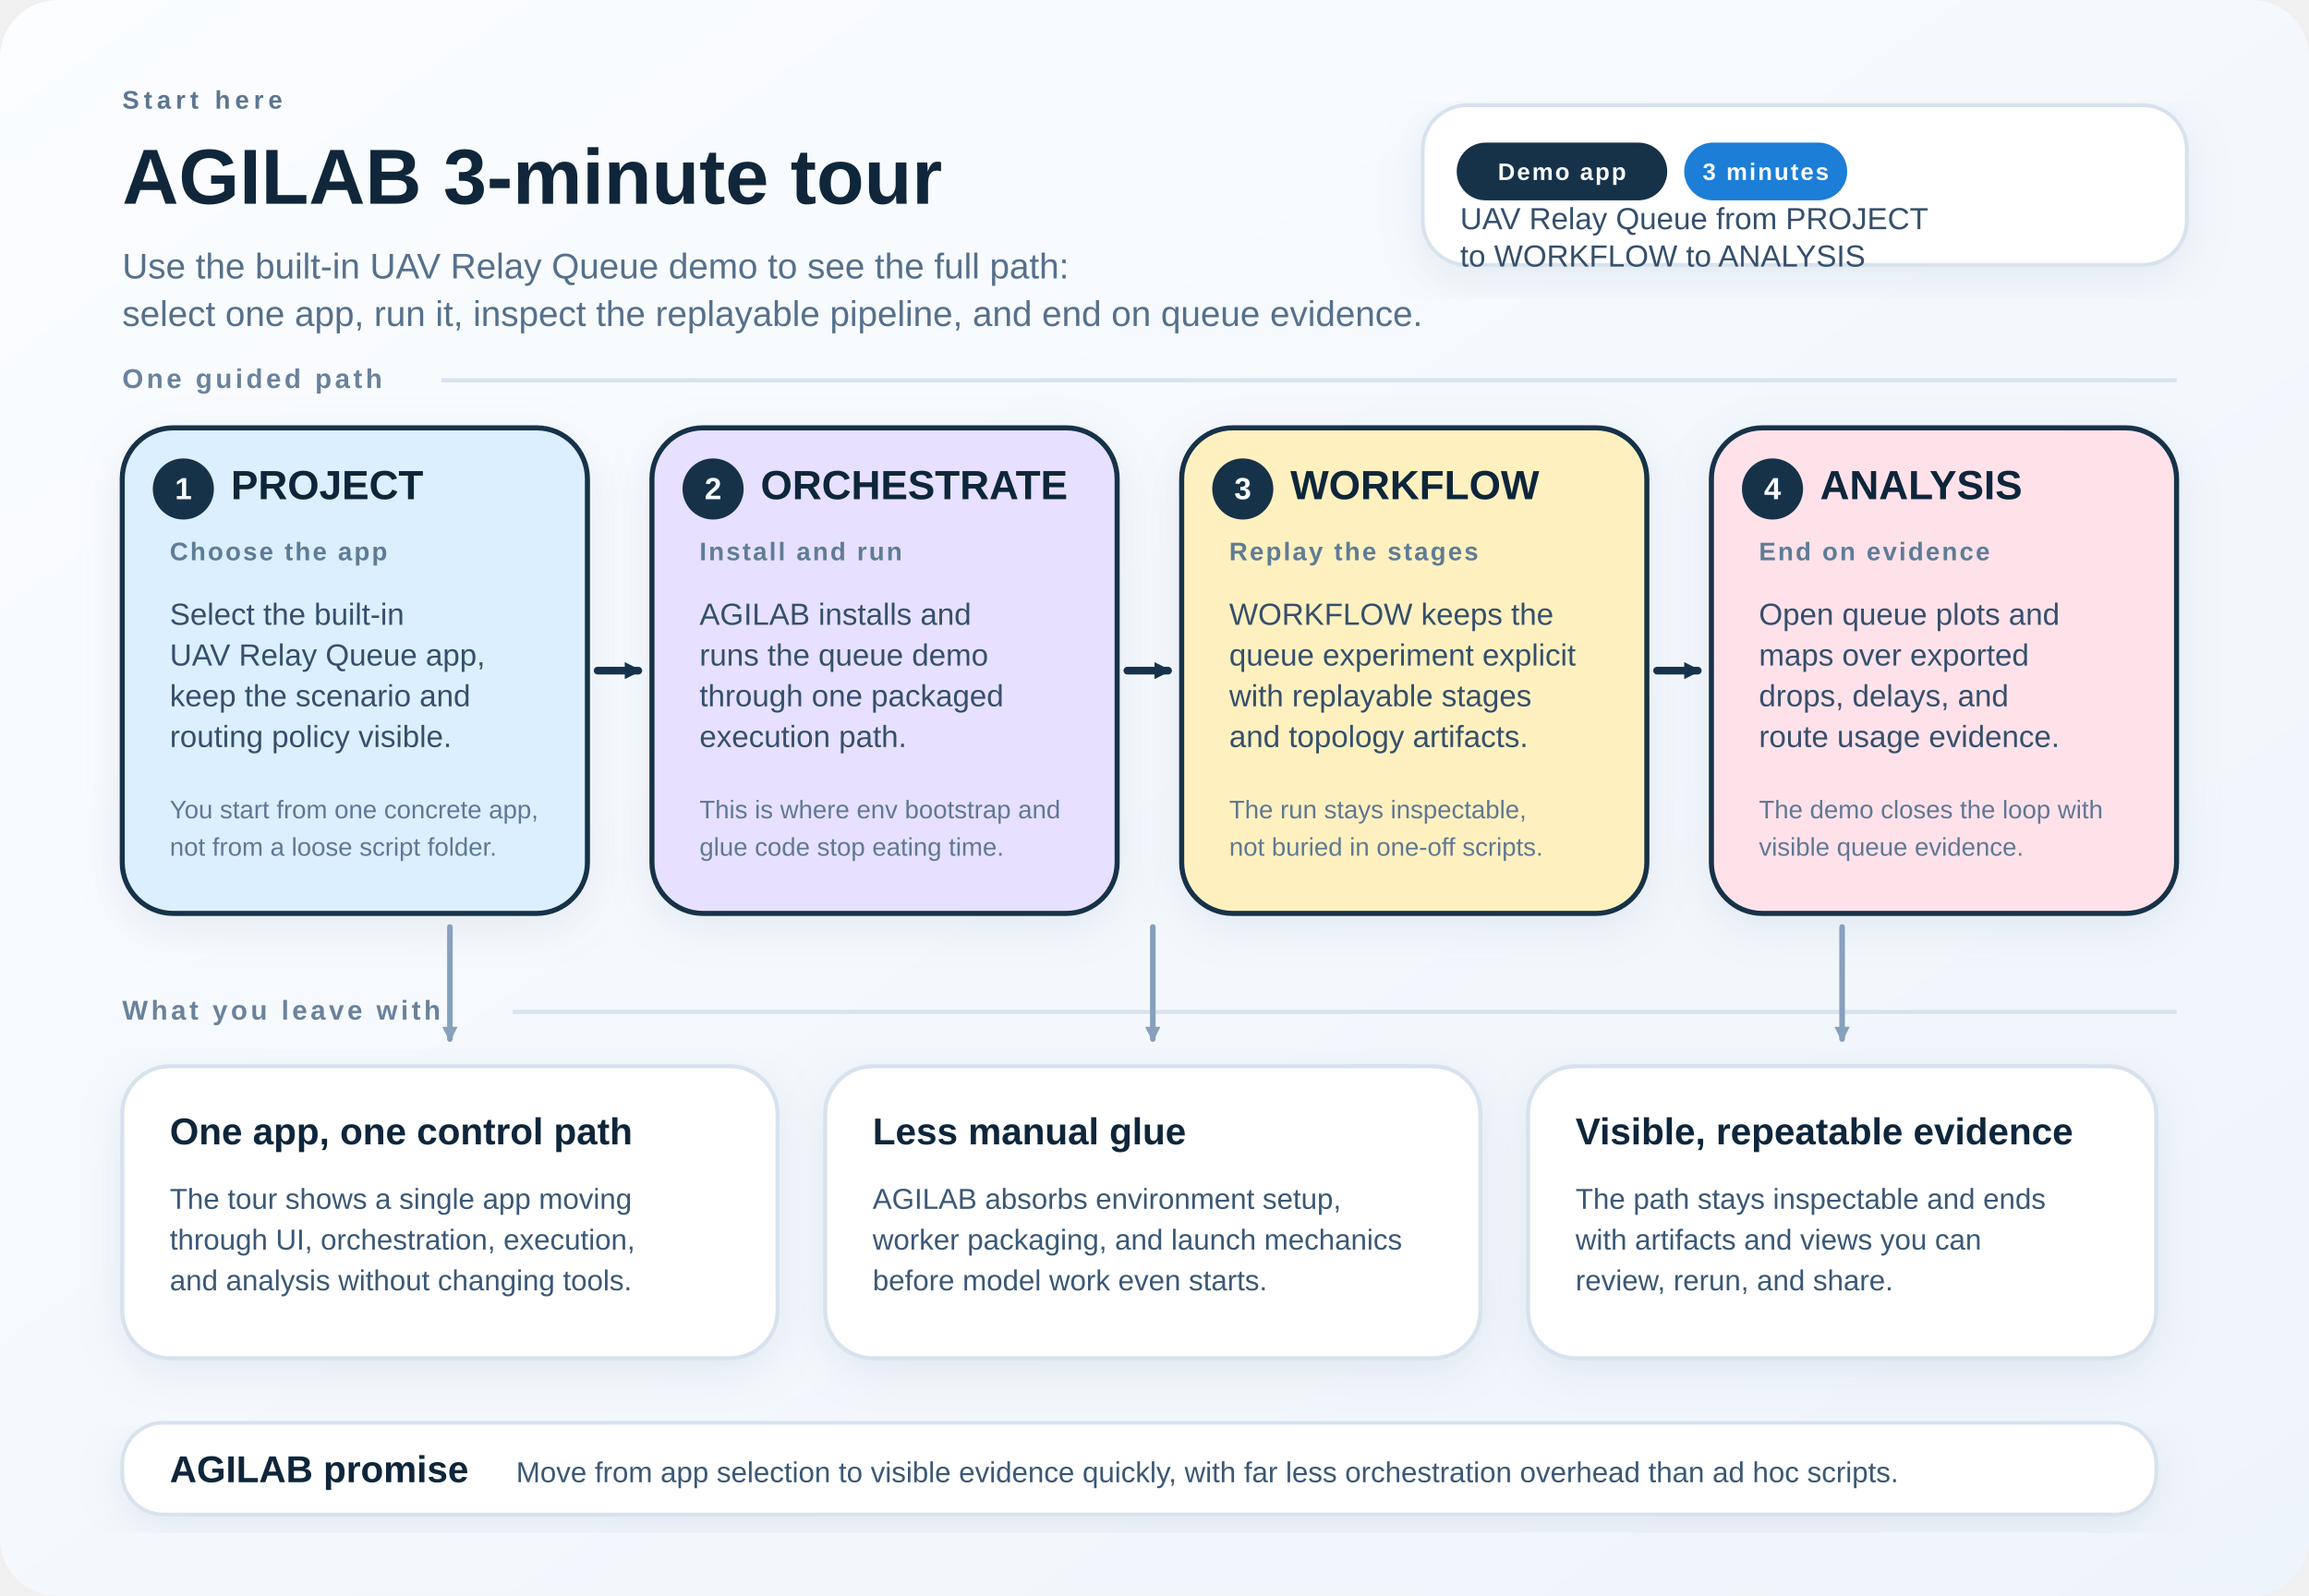
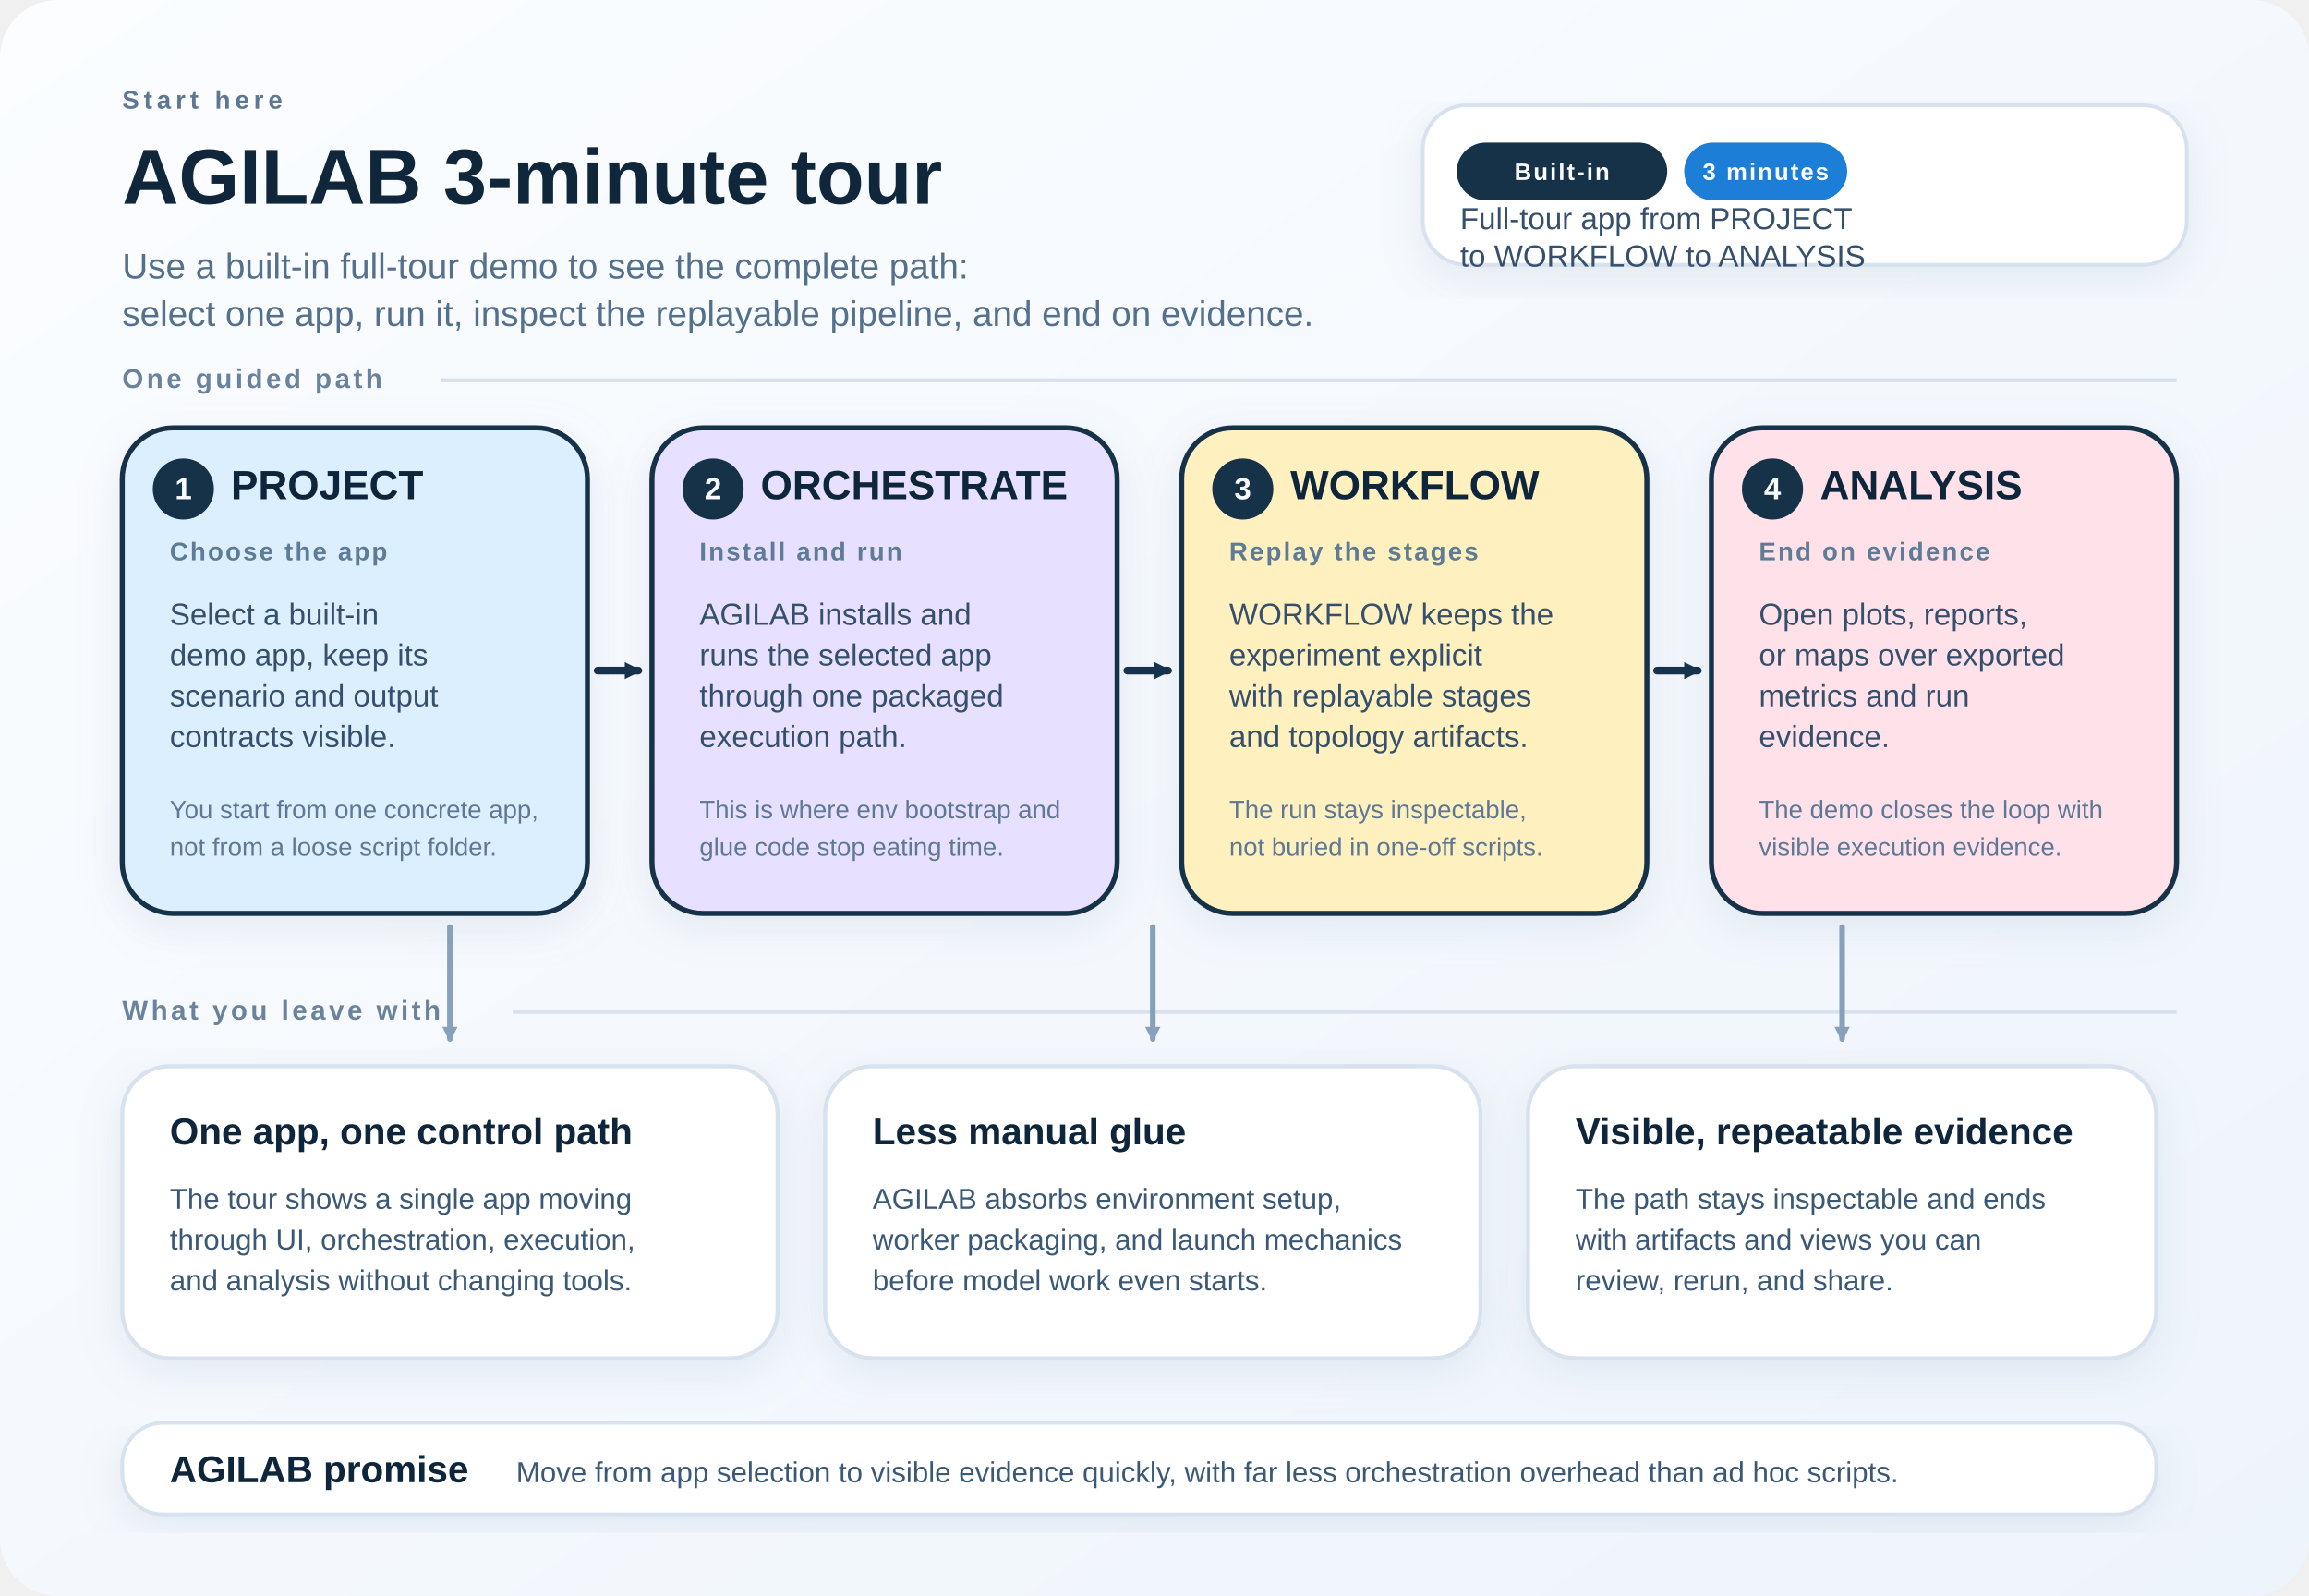
<svg xmlns="http://www.w3.org/2000/svg" width="1360" height="940" viewBox="0 0 1360 940" role="img" aria-labelledby="title desc">
  <defs>
    <style>
      text {
        font-family: Arial, Helvetica, sans-serif;
        fill: #10263a;
      }
      .title {
        font-size: 46px;
        font-weight: 700;
      }
      .subtitle {
        font-size: 21px;
        fill: #55708c;
      }
      .eyebrow {
        font-size: 15px;
        font-weight: 700;
        letter-spacing: 0.18em;
        text-transform: uppercase;
        fill: #5d7691;
      }
      .chip-text {
        font-size: 14px;
        font-weight: 700;
        letter-spacing: 0.08em;
        text-transform: uppercase;
        fill: #f8fbff;
      }
      .section-label {
        font-size: 16px;
        font-weight: 700;
        letter-spacing: 0.12em;
        text-transform: uppercase;
        fill: #6a829c;
      }
      .card-title {
        font-size: 24px;
        font-weight: 700;
      }
      .card-kicker {
        font-size: 15px;
        font-weight: 700;
        fill: #5f7b96;
        letter-spacing: 0.08em;
        text-transform: uppercase;
      }
      .body {
        font-size: 18px;
        fill: #35506d;
      }
      .mini {
        font-size: 15px;
        fill: #5f7895;
      }
      .benefit-title {
        font-size: 22px;
        font-weight: 700;
      }
      .benefit-body {
        font-size: 17px;
        fill: #3a5876;
      }
      .step {
        fill: #18324a;
      }
      .step-text {
        font-size: 18px;
        font-weight: 700;
        fill: #f8fbff;
      }
      .pill-dark {
        fill: #18324a;
      }
      .pill-accent {
        fill: #1c7ed6;
      }
      .line {
        stroke: #d7e2ee;
        stroke-width: 2.4;
      }
      .arrow {
        stroke: #17324d;
        stroke-width: 4.5;
        stroke-linecap: round;
        marker-end: url(#arrowHead);
      }
      .soft-arrow {
        stroke: #87a0bb;
        stroke-width: 3.3;
        stroke-linecap: round;
        marker-end: url(#softArrowHead);
      }
      .card-stroke {
        stroke: #16314a;
        stroke-width: 3;
      }
    </style>
    <linearGradient id="bg" x1="0%" y1="0%" x2="100%" y2="100%">
      <stop offset="0%" stop-color="#fbfdff" />
      <stop offset="100%" stop-color="#eef4fb" />
    </linearGradient>
    <filter id="shadow" x="-10%" y="-10%" width="130%" height="130%">
      <feDropShadow dx="0" dy="7" stdDeviation="12" flood-color="#8da4be" flood-opacity="0.18" />
    </filter>
    <marker id="arrowHead" markerWidth="10" markerHeight="10" refX="8" refY="5" orient="auto" markerUnits="userSpaceOnUse">
      <path d="M 0 0 L 10 5 L 0 10 z" fill="#17324d" />
    </marker>
    <marker id="softArrowHead" markerWidth="9" markerHeight="9" refX="7.2" refY="4.5" orient="auto" markerUnits="userSpaceOnUse">
      <path d="M 0 0 L 9 4.5 L 0 9 z" fill="#87a0bb" />
    </marker>
  </defs>
  <rect x="0" y="0" width="1360" height="940" rx="34" ry="34" fill="url(#bg)" />
  <g transform="translate(72,64)">
    <text class="eyebrow" x="0" y="0">Start here</text>
    <text class="title" x="0" y="56">AGILAB 3-minute tour</text>
    <text class="subtitle" x="0" y="100">
-       <tspan x="0" dy="0">Use the built-in UAV Relay Queue demo to see the full path:</tspan>
-       <tspan x="0" dy="28">select one app, run it, inspect the replayable pipeline, and end on queue evidence.</tspan>
+       <tspan x="0" dy="0">Use a built-in full-tour demo to see the complete path:</tspan>
+       <tspan x="0" dy="28">select one app, run it, inspect the replayable pipeline, and end on evidence.</tspan>
    </text>
  </g>
  <g transform="translate(838,62)" filter="url(#shadow)">
    <rect x="0" y="0" width="450" height="94" rx="26" ry="26" fill="#ffffff" stroke="#d7e2ee" stroke-width="2.2" />
    <rect x="20" y="22" width="124" height="34" rx="17" ry="17" class="pill-dark" />
-     <text class="chip-text" x="82" y="44" text-anchor="middle">Demo app</text>
+     <text class="chip-text" x="82" y="44" text-anchor="middle">Built-in</text>
    <rect x="154" y="22" width="96" height="34" rx="17" ry="17" class="pill-accent" />
    <text class="chip-text" x="202" y="44" text-anchor="middle">3 minutes</text>
    <text class="body" x="22" y="73">
-       <tspan x="22" dy="0">UAV Relay Queue from PROJECT</tspan>
+       <tspan x="22" dy="0">Full-tour app from PROJECT</tspan>
      <tspan x="22" dy="22">to WORKFLOW to ANALYSIS</tspan>
    </text>
  </g>
  <g transform="translate(72,224)">
    <text class="section-label" x="0" y="0" dominant-baseline="middle">One guided path</text>
    <line class="line" x1="188" y1="0" x2="1210" y2="0" />
  </g>
  <g transform="translate(72,252)" filter="url(#shadow)">
    <rect x="0" y="0" width="274" height="286" rx="30" ry="30" fill="#dcefff" class="card-stroke" />
    <circle class="step" cx="36" cy="36" r="18" />
    <text class="step-text" x="36" y="42" text-anchor="middle">1</text>
    <text class="card-title" x="64" y="42">PROJECT</text>
    <text class="card-kicker" x="28" y="78">Choose the app</text>
    <text class="body" x="28" y="116">
-       <tspan x="28" dy="0">Select the built-in</tspan>
-       <tspan x="28" dy="24">UAV Relay Queue app,</tspan>
-       <tspan x="28" dy="24">keep the scenario and</tspan>
-       <tspan x="28" dy="24">routing policy visible.</tspan>
+       <tspan x="28" dy="0">Select a built-in</tspan>
+       <tspan x="28" dy="24">demo app, keep its</tspan>
+       <tspan x="28" dy="24">scenario and output</tspan>
+       <tspan x="28" dy="24">contracts visible.</tspan>
    </text>
    <text class="mini" x="28" y="230">
      <tspan x="28" dy="0">You start from one concrete app,</tspan>
      <tspan x="28" dy="22">not from a loose script folder.</tspan>
    </text>
  </g>
  <g transform="translate(384,252)" filter="url(#shadow)">
    <rect x="0" y="0" width="274" height="286" rx="30" ry="30" fill="#e7e1ff" class="card-stroke" />
    <circle class="step" cx="36" cy="36" r="18" />
    <text class="step-text" x="36" y="42" text-anchor="middle">2</text>
    <text class="card-title" x="64" y="42">ORCHESTRATE</text>
    <text class="card-kicker" x="28" y="78">Install and run</text>
    <text class="body" x="28" y="116">
      <tspan x="28" dy="0">AGILAB installs and</tspan>
-       <tspan x="28" dy="24">runs the queue demo</tspan>
+       <tspan x="28" dy="24">runs the selected app</tspan>
      <tspan x="28" dy="24">through one packaged</tspan>
      <tspan x="28" dy="24">execution path.</tspan>
    </text>
    <text class="mini" x="28" y="230">
      <tspan x="28" dy="0">This is where env bootstrap and</tspan>
      <tspan x="28" dy="22">glue code stop eating time.</tspan>
    </text>
  </g>
  <g transform="translate(696,252)" filter="url(#shadow)">
    <rect x="0" y="0" width="274" height="286" rx="30" ry="30" fill="#fff1bf" class="card-stroke" />
    <circle class="step" cx="36" cy="36" r="18" />
    <text class="step-text" x="36" y="42" text-anchor="middle">3</text>
    <text class="card-title" x="64" y="42">WORKFLOW</text>
    <text class="card-kicker" x="28" y="78">Replay the stages</text>
    <text class="body" x="28" y="116">
      <tspan x="28" dy="0">WORKFLOW keeps the</tspan>
-       <tspan x="28" dy="24">queue experiment explicit</tspan>
+       <tspan x="28" dy="24">experiment explicit</tspan>
      <tspan x="28" dy="24">with replayable stages</tspan>
      <tspan x="28" dy="24">and topology artifacts.</tspan>
    </text>
    <text class="mini" x="28" y="230">
      <tspan x="28" dy="0">The run stays inspectable,</tspan>
      <tspan x="28" dy="22">not buried in one-off scripts.</tspan>
    </text>
  </g>
  <g transform="translate(1008,252)" filter="url(#shadow)">
    <rect x="0" y="0" width="274" height="286" rx="30" ry="30" fill="#ffe2e9" class="card-stroke" />
    <circle class="step" cx="36" cy="36" r="18" />
    <text class="step-text" x="36" y="42" text-anchor="middle">4</text>
    <text class="card-title" x="64" y="42">ANALYSIS</text>
    <text class="card-kicker" x="28" y="78">End on evidence</text>
    <text class="body" x="28" y="116">
-       <tspan x="28" dy="0">Open queue plots and</tspan>
-       <tspan x="28" dy="24">maps over exported</tspan>
-       <tspan x="28" dy="24">drops, delays, and</tspan>
-       <tspan x="28" dy="24">route usage evidence.</tspan>
+       <tspan x="28" dy="0">Open plots, reports,</tspan>
+       <tspan x="28" dy="24">or maps over exported</tspan>
+       <tspan x="28" dy="24">metrics and run</tspan>
+       <tspan x="28" dy="24">evidence.</tspan>
    </text>
    <text class="mini" x="28" y="230">
      <tspan x="28" dy="0">The demo closes the loop with</tspan>
-       <tspan x="28" dy="22">visible queue evidence.</tspan>
+       <tspan x="28" dy="22">visible execution evidence.</tspan>
    </text>
  </g>
  <line class="arrow" x1="352" y1="395" x2="376" y2="395" />
  <line class="arrow" x1="664" y1="395" x2="688" y2="395" />
  <line class="arrow" x1="976" y1="395" x2="1000" y2="395" />
  <g transform="translate(72,596)">
    <text class="section-label" x="0" y="0" dominant-baseline="middle">What you leave with</text>
    <line class="line" x1="230" y1="0" x2="1210" y2="0" />
  </g>
  <g transform="translate(72,628)" filter="url(#shadow)">
    <rect x="0" y="0" width="386" height="172" rx="28" ry="28" fill="#ffffff" stroke="#d7e2ee" stroke-width="2.4" />
    <text class="benefit-title" x="28" y="46">One app, one control path</text>
    <text class="benefit-body" x="28" y="84">
      <tspan x="28" dy="0">The tour shows a single app moving</tspan>
      <tspan x="28" dy="24">through UI, orchestration, execution,</tspan>
      <tspan x="28" dy="24">and analysis without changing tools.</tspan>
    </text>
  </g>
  <g transform="translate(486,628)" filter="url(#shadow)">
    <rect x="0" y="0" width="386" height="172" rx="28" ry="28" fill="#ffffff" stroke="#d7e2ee" stroke-width="2.4" />
    <text class="benefit-title" x="28" y="46">Less manual glue</text>
    <text class="benefit-body" x="28" y="84">
      <tspan x="28" dy="0">AGILAB absorbs environment setup,</tspan>
      <tspan x="28" dy="24">worker packaging, and launch mechanics</tspan>
      <tspan x="28" dy="24">before model work even starts.</tspan>
    </text>
  </g>
  <g transform="translate(900,628)" filter="url(#shadow)">
    <rect x="0" y="0" width="370" height="172" rx="28" ry="28" fill="#ffffff" stroke="#d7e2ee" stroke-width="2.4" />
    <text class="benefit-title" x="28" y="46">Visible, repeatable evidence</text>
    <text class="benefit-body" x="28" y="84">
      <tspan x="28" dy="0">The path stays inspectable and ends</tspan>
      <tspan x="28" dy="24">with artifacts and views you can</tspan>
      <tspan x="28" dy="24">review, rerun, and share.</tspan>
    </text>
  </g>
  <line class="soft-arrow" x1="265" y1="546" x2="265" y2="612" />
  <line class="soft-arrow" x1="679" y1="546" x2="679" y2="612" />
  <line class="soft-arrow" x1="1085" y1="546" x2="1085" y2="612" />
  <g transform="translate(72,838)" filter="url(#shadow)">
    <rect x="0" y="0" width="1198" height="54" rx="24" ry="24" fill="#ffffff" stroke="#d7e2ee" stroke-width="2.2" />
    <text class="benefit-title" x="28" y="35">AGILAB promise</text>
    <text class="benefit-body" x="232" y="35">Move from app selection to visible evidence quickly, with far less orchestration overhead than ad hoc scripts.</text>
  </g>
</svg>
